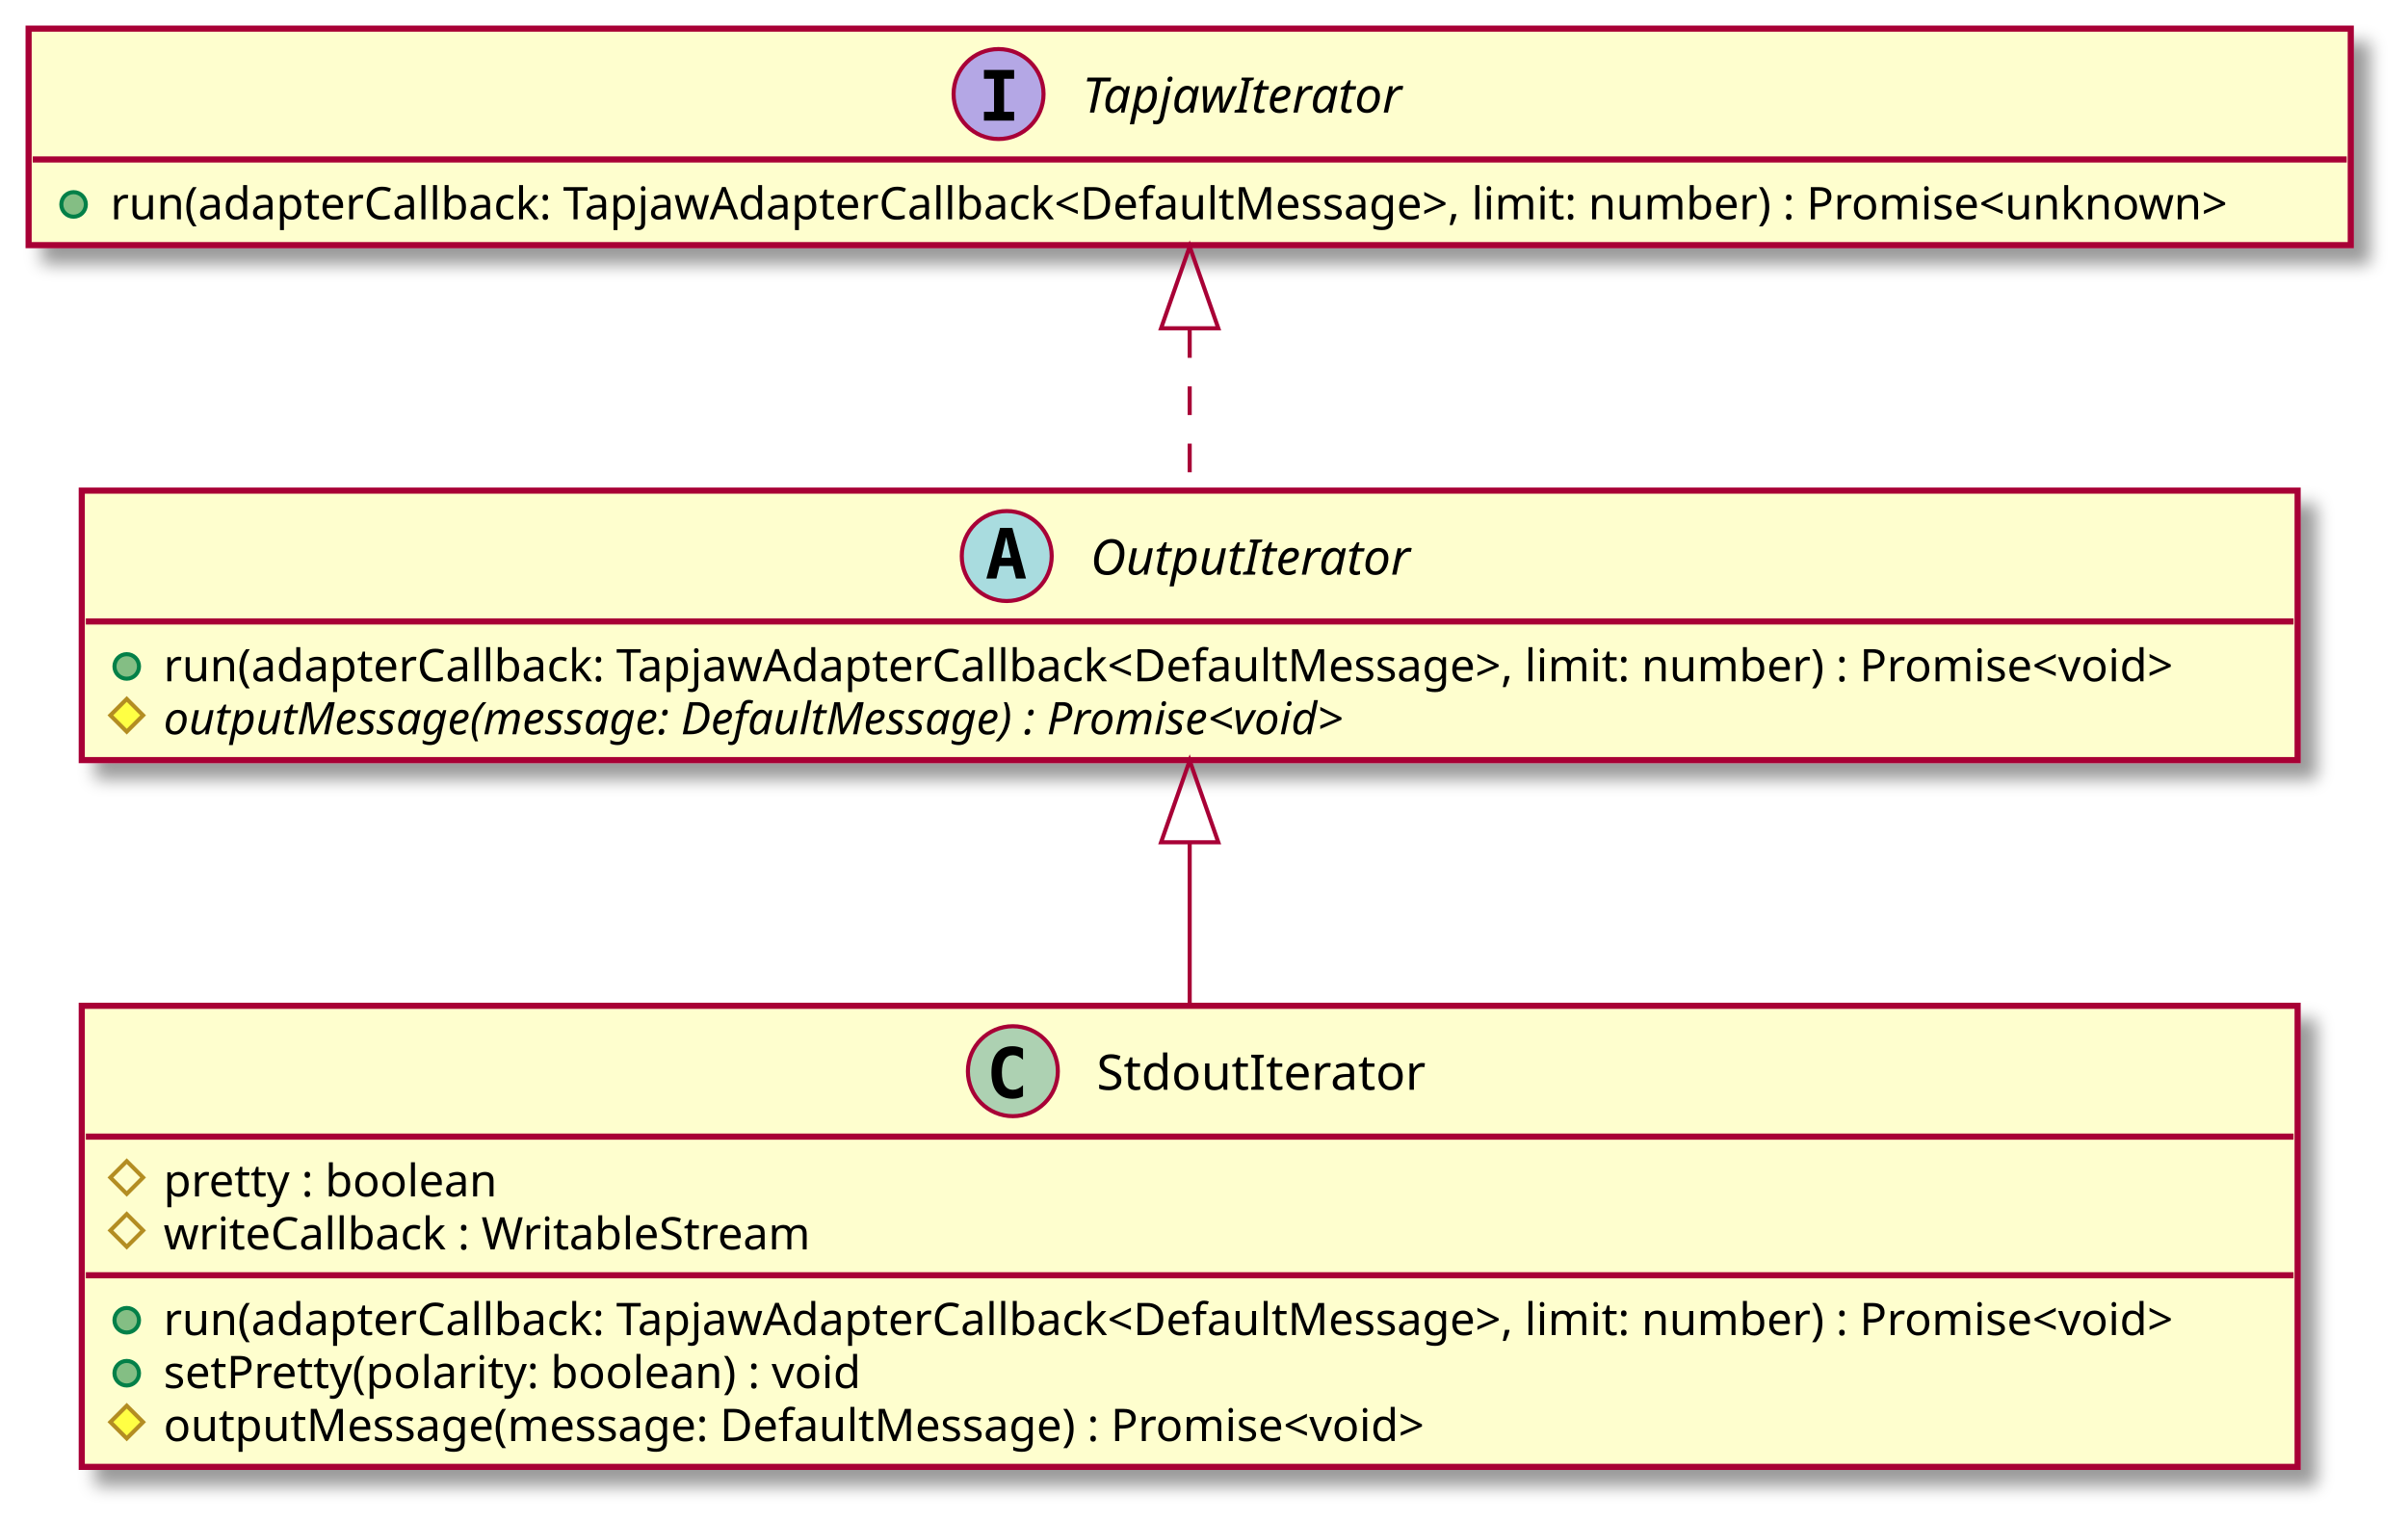
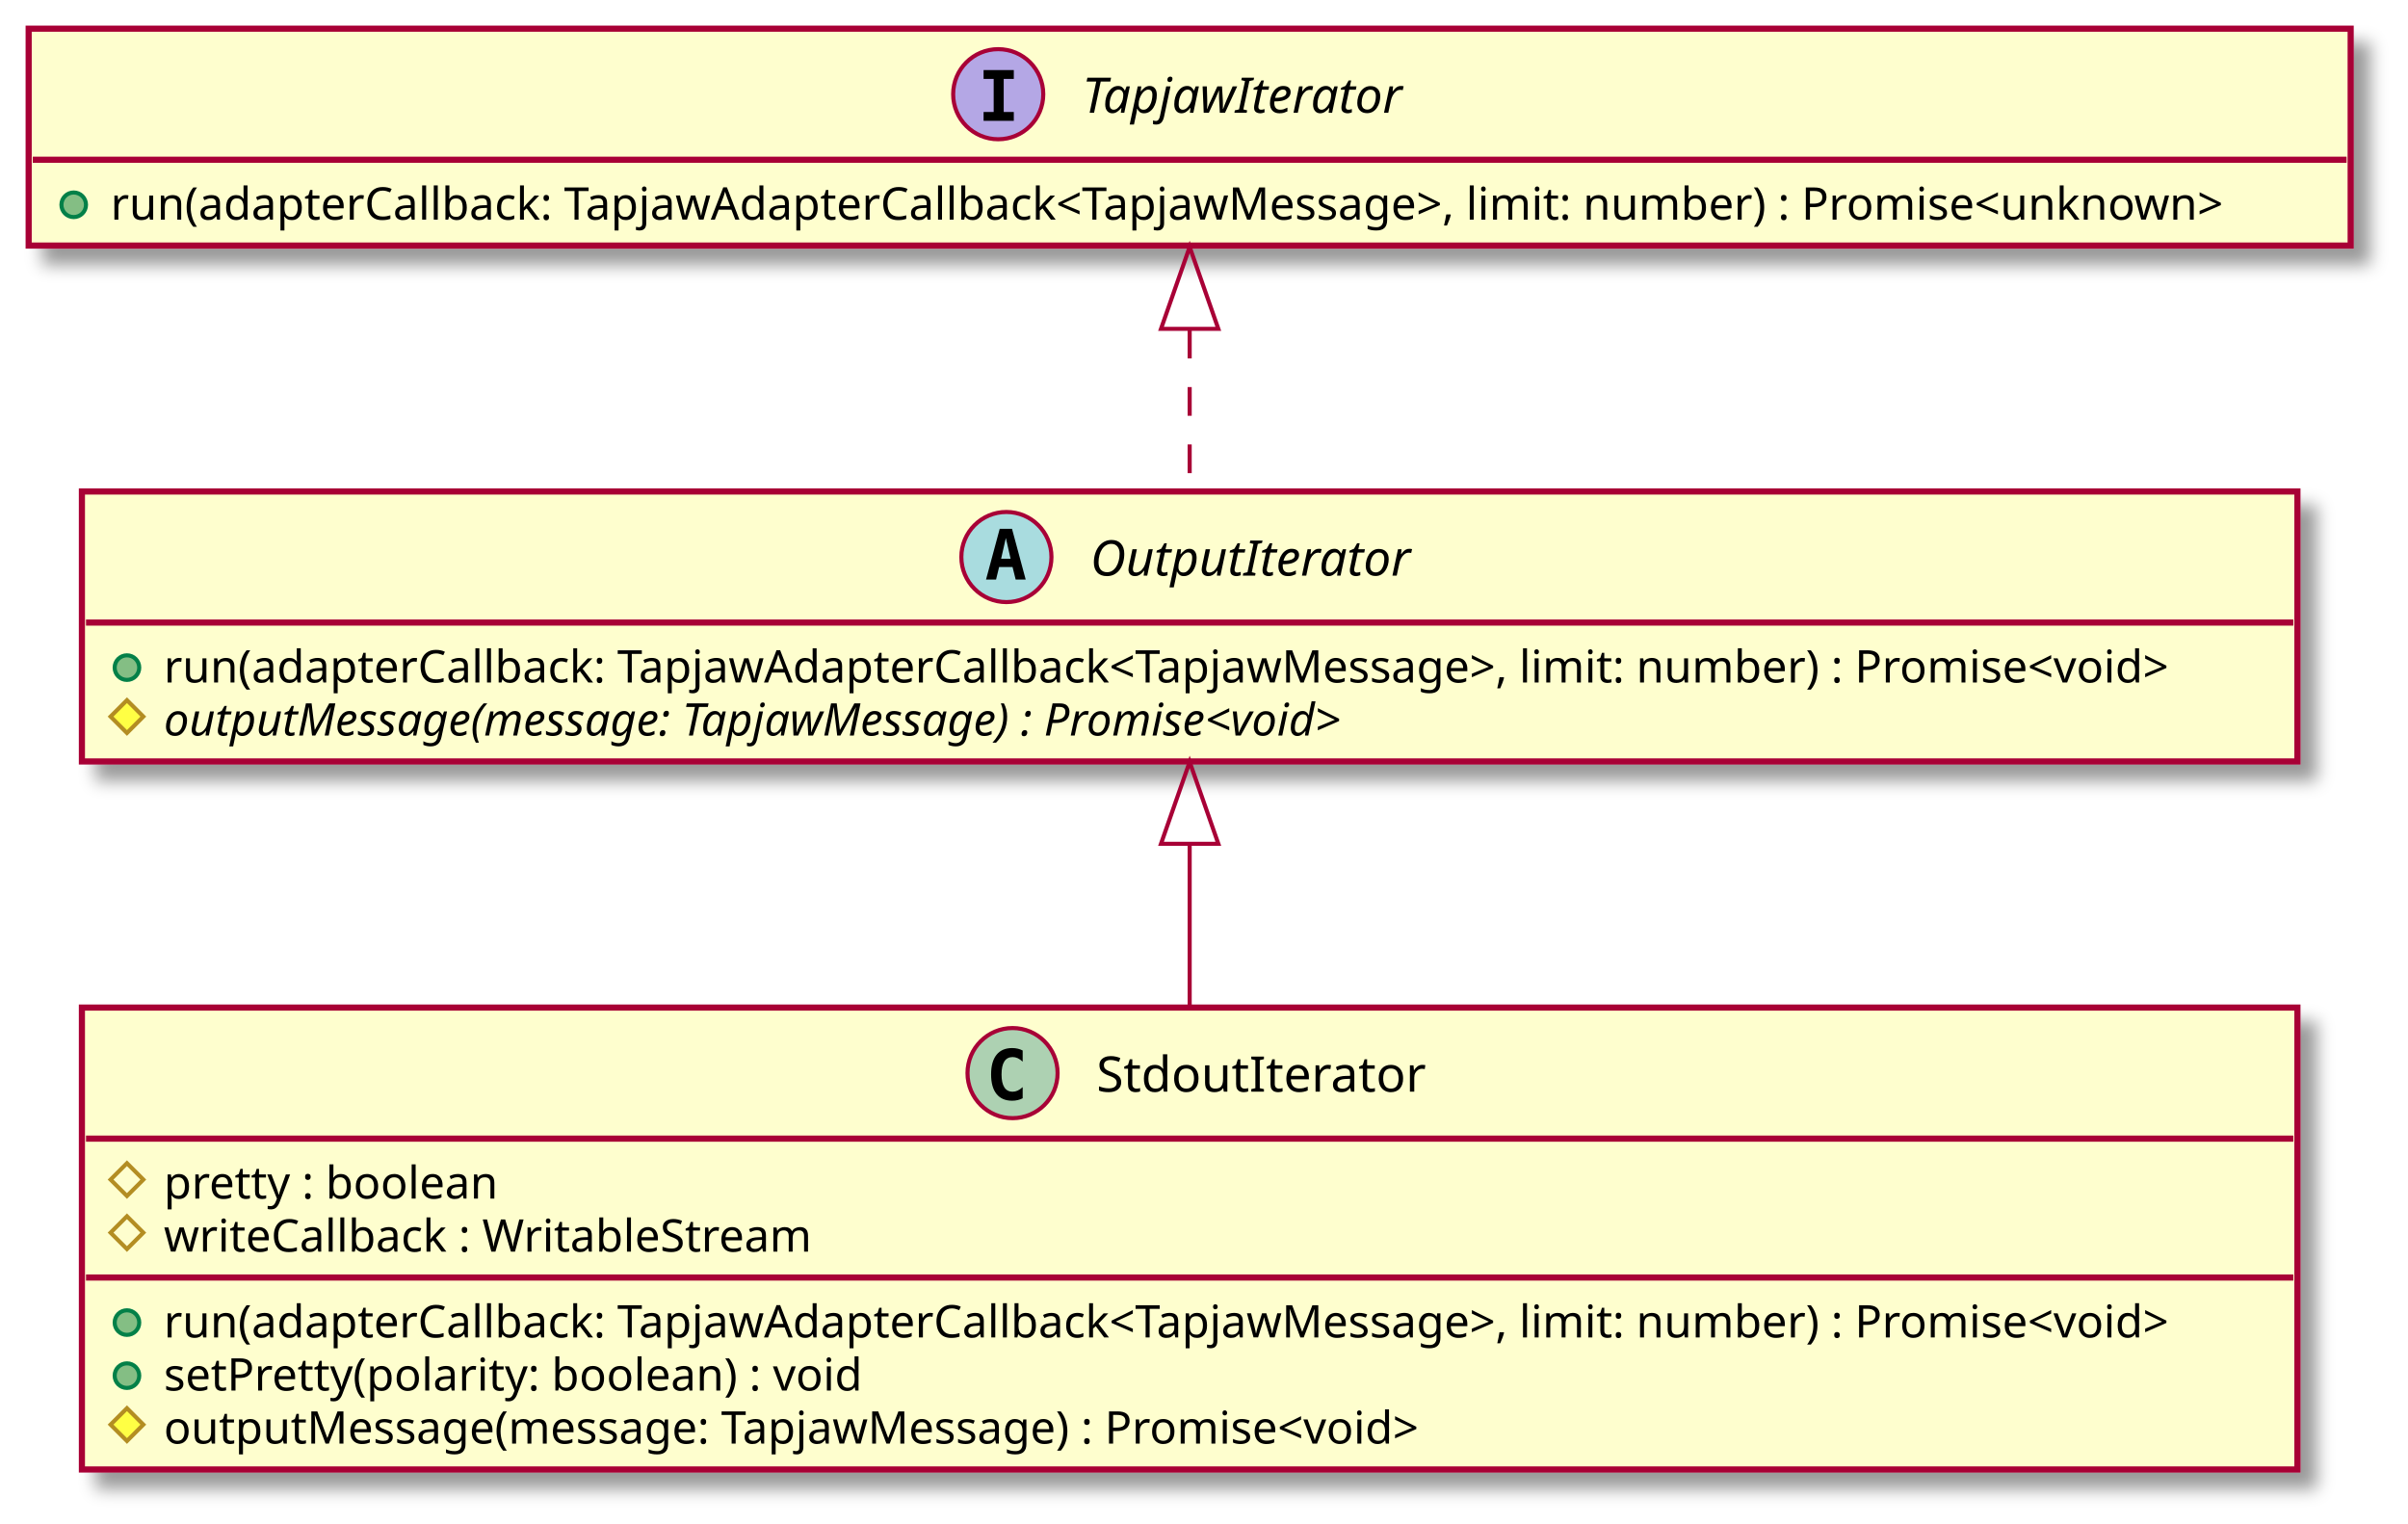
- <svg xmlns="http://www.w3.org/2000/svg" contentScriptType="application/ecmascript" contentStyleType="text/css" height="372px" preserveAspectRatio="none" style="width:589px;height:372px;background:#00000000;" version="1.1" viewBox="0 0 589 372" width="589px" zoomAndPan="magnify">
+ <svg xmlns="http://www.w3.org/2000/svg" contentScriptType="application/ecmascript" contentStyleType="text/css" height="372px" preserveAspectRatio="none" style="width:588px;height:372px;background:#00000000;" version="1.1" viewBox="0 0 588 372" width="588px" zoomAndPan="magnify">
  <defs>
-     <filter height="300%" id="fc7wuibnybvac" width="300%" x="-1" y="-1">
+     <filter height="300%" id="fd8acl0moy82i" width="300%" x="-1" y="-1">
      <feGaussianBlur result="blurOut" stdDeviation="2.0" />
      <feColorMatrix in="blurOut" result="blurOut2" type="matrix" values="0 0 0 0 0 0 0 0 0 0 0 0 0 0 0 0 0 0 .4 0" />
      <feOffset dx="4.0" dy="4.0" in="blurOut2" result="blurOut3" />
      <feBlend in="SourceGraphic" in2="blurOut3" mode="normal" />
    </filter>
  </defs>
  <g>
-     <rect codeLine="4" fill="#FEFECE" filter="url(#fc7wuibnybvac)" height="65.91" id="OutputIterator" style="stroke:#A80036;stroke-width:1.5;" width="542" x="20" y="120" />
-     <ellipse cx="246.25" cy="136" fill="#A9DCDF" rx="11" ry="11" style="stroke:#A80036;stroke-width:1.0;" />
-     <path d="M246.113,131.348 L244.959,136.42 L247.275,136.42 Z M244.619,129.107 L247.616,129.107 L250.961,141.5 L248.512,141.5 L247.749,138.437 L244.47,138.437 L243.723,141.5 L241.274,141.5 Z " fill="#000000" />
-     <text fill="#000000" font-family="sans-serif" font-size="12" font-style="italic" lengthAdjust="spacing" textLength="81" x="266.75" y="140.535">OutputIterator</text>
-     <line style="stroke:#A80036;stroke-width:1.5;" x1="21" x2="561" y1="152" y2="152" />
+     <rect codeLine="4" fill="#FEFECE" filter="url(#fd8acl0moy82i)" height="65.91" id="OutputIterator" style="stroke:#A80036;stroke-width:1.5;" width="541" x="20" y="120" />
+     <ellipse cx="245.75" cy="136" fill="#A9DCDF" rx="11" ry="11" style="stroke:#A80036;stroke-width:1.0;" />
+     <path d="M245.613,131.348 L244.459,136.42 L246.775,136.42 Z M244.119,129.107 L247.116,129.107 L250.461,141.5 L248.012,141.5 L247.249,138.437 L243.97,138.437 L243.223,141.5 L240.774,141.5 Z " fill="#000000" />
+     <text fill="#000000" font-family="sans-serif" font-size="12" font-style="italic" lengthAdjust="spacing" textLength="81" x="266.25" y="140.535">OutputIterator</text>
+     <line style="stroke:#A80036;stroke-width:1.5;" x1="21" x2="560" y1="152" y2="152" />
    <ellipse cx="31" cy="163" fill="#84BE84" rx="3" ry="3" style="stroke:#038048;stroke-width:1.0;" />
-     <text fill="#000000" font-family="sans-serif" font-size="11" lengthAdjust="spacing" textLength="516" x="40" y="166.635">run(adapterCallback: TapjawAdapterCallback&lt;DefaultMessage&gt;, limit: number) : Promise&lt;void&gt;</text>
+     <text fill="#000000" font-family="sans-serif" font-size="11" lengthAdjust="spacing" textLength="515" x="40" y="166.635">run(adapterCallback: TapjawAdapterCallback&lt;TapjawMessage&gt;, limit: number) : Promise&lt;void&gt;</text>
    <polygon fill="#FFFF44" points="31,170.955,35,174.955,31,178.955,27,174.955" style="stroke:#B38D22;stroke-width:1.0;" />
-     <text fill="#000000" font-family="sans-serif" font-size="11" font-style="italic" lengthAdjust="spacing" textLength="320" x="40" y="179.59">outputMessage(message: DefaultMessage) : Promise&lt;void&gt;</text>
-     <rect codeLine="8" fill="#FEFECE" filter="url(#fc7wuibnybvac)" height="52.955" id="TapjawIterator" style="stroke:#A80036;stroke-width:1.5;" width="568" x="7" y="7" />
-     <ellipse cx="244.25" cy="23" fill="#B4A7E5" rx="11" ry="11" style="stroke:#A80036;stroke-width:1.0;" />
-     <path d="M240.678,19.265 L240.678,17.107 L248.057,17.107 L248.057,19.265 L245.592,19.265 L245.592,27.342 L248.057,27.342 L248.057,29.5 L240.678,29.5 L240.678,27.342 L243.143,27.342 L243.143,19.265 Z " fill="#000000" />
-     <text fill="#000000" font-family="sans-serif" font-size="12" font-style="italic" lengthAdjust="spacing" textLength="85" x="264.75" y="27.535">TapjawIterator</text>
-     <line style="stroke:#A80036;stroke-width:1.5;" x1="8" x2="574" y1="39" y2="39" />
+     <text fill="#000000" font-family="sans-serif" font-size="11" font-style="italic" lengthAdjust="spacing" textLength="319" x="40" y="179.59">outputMessage(message: TapjawMessage) : Promise&lt;void&gt;</text>
+     <rect codeLine="8" fill="#FEFECE" filter="url(#fd8acl0moy82i)" height="52.955" id="TapjawIterator" style="stroke:#A80036;stroke-width:1.5;" width="567" x="7" y="7" />
+     <ellipse cx="243.75" cy="23" fill="#B4A7E5" rx="11" ry="11" style="stroke:#A80036;stroke-width:1.0;" />
+     <path d="M240.178,19.265 L240.178,17.107 L247.557,17.107 L247.557,19.265 L245.092,19.265 L245.092,27.342 L247.557,27.342 L247.557,29.5 L240.178,29.5 L240.178,27.342 L242.643,27.342 L242.643,19.265 Z " fill="#000000" />
+     <text fill="#000000" font-family="sans-serif" font-size="12" font-style="italic" lengthAdjust="spacing" textLength="85" x="264.25" y="27.535">TapjawIterator</text>
+     <line style="stroke:#A80036;stroke-width:1.5;" x1="8" x2="573" y1="39" y2="39" />
    <ellipse cx="18" cy="50" fill="#84BE84" rx="3" ry="3" style="stroke:#038048;stroke-width:1.0;" />
-     <text fill="#000000" font-family="sans-serif" font-size="11" lengthAdjust="spacing" textLength="542" x="27" y="53.635">run(adapterCallback: TapjawAdapterCallback&lt;DefaultMessage&gt;, limit: number) : Promise&lt;unknown&gt;</text>
-     <rect codeLine="12" fill="#FEFECE" filter="url(#fc7wuibnybvac)" height="112.775" id="StdoutIterator" style="stroke:#A80036;stroke-width:1.5;" width="542" x="20" y="246" />
-     <ellipse cx="247.75" cy="262" fill="#ADD1B2" rx="11" ry="11" style="stroke:#A80036;stroke-width:1.0;" />
-     <path d="M250.223,268.143 Q249.642,268.442 249.003,268.591 Q248.364,268.741 247.658,268.741 Q245.151,268.741 243.832,267.089 Q242.512,265.437 242.512,262.316 Q242.512,259.187 243.832,257.535 Q245.151,255.883 247.658,255.883 Q248.364,255.883 249.011,256.032 Q249.659,256.182 250.223,256.481 L250.223,259.203 Q249.592,258.622 248.999,258.352 Q248.405,258.082 247.774,258.082 Q246.43,258.082 245.745,259.149 Q245.06,260.216 245.06,262.316 Q245.06,264.408 245.745,265.474 Q246.43,266.541 247.774,266.541 Q248.405,266.541 248.999,266.271 Q249.592,266.002 250.223,265.42 Z " fill="#000000" />
-     <text fill="#000000" font-family="sans-serif" font-size="12" lengthAdjust="spacing" textLength="78" x="268.25" y="266.535">StdoutIterator</text>
-     <line style="stroke:#A80036;stroke-width:1.5;" x1="21" x2="561" y1="278" y2="278" />
+     <text fill="#000000" font-family="sans-serif" font-size="11" lengthAdjust="spacing" textLength="541" x="27" y="53.635">run(adapterCallback: TapjawAdapterCallback&lt;TapjawMessage&gt;, limit: number) : Promise&lt;unknown&gt;</text>
+     <rect codeLine="12" fill="#FEFECE" filter="url(#fd8acl0moy82i)" height="112.775" id="StdoutIterator" style="stroke:#A80036;stroke-width:1.5;" width="541" x="20" y="246" />
+     <ellipse cx="247.25" cy="262" fill="#ADD1B2" rx="11" ry="11" style="stroke:#A80036;stroke-width:1.0;" />
+     <path d="M249.723,268.143 Q249.142,268.442 248.503,268.591 Q247.864,268.741 247.158,268.741 Q244.651,268.741 243.332,267.089 Q242.012,265.437 242.012,262.316 Q242.012,259.187 243.332,257.535 Q244.651,255.883 247.158,255.883 Q247.864,255.883 248.511,256.032 Q249.159,256.182 249.723,256.481 L249.723,259.203 Q249.092,258.622 248.499,258.352 Q247.905,258.082 247.274,258.082 Q245.93,258.082 245.245,259.149 Q244.56,260.216 244.56,262.316 Q244.56,264.408 245.245,265.474 Q245.93,266.541 247.274,266.541 Q247.905,266.541 248.499,266.271 Q249.092,266.002 249.723,265.42 Z " fill="#000000" />
+     <text fill="#000000" font-family="sans-serif" font-size="12" lengthAdjust="spacing" textLength="78" x="267.75" y="266.535">StdoutIterator</text>
+     <line style="stroke:#A80036;stroke-width:1.5;" x1="21" x2="560" y1="278" y2="278" />
    <polygon fill="none" points="31,284,35,288,31,292,27,288" style="stroke:#B38D22;stroke-width:1.0;" />
    <text fill="#000000" font-family="sans-serif" font-size="11" lengthAdjust="spacing" textLength="84" x="40" y="292.635">pretty : boolean</text>
    <polygon fill="none" points="31,296.955,35,300.955,31,304.955,27,300.955" style="stroke:#B38D22;stroke-width:1.0;" />
    <text fill="#000000" font-family="sans-serif" font-size="11" lengthAdjust="spacing" textLength="160" x="40" y="305.59">writeCallback : WritableStream</text>
-     <line style="stroke:#A80036;stroke-width:1.5;" x1="21" x2="561" y1="311.91" y2="311.91" />
+     <line style="stroke:#A80036;stroke-width:1.5;" x1="21" x2="560" y1="311.91" y2="311.91" />
    <ellipse cx="31" cy="322.91" fill="#84BE84" rx="3" ry="3" style="stroke:#038048;stroke-width:1.0;" />
-     <text fill="#000000" font-family="sans-serif" font-size="11" lengthAdjust="spacing" textLength="516" x="40" y="326.545">run(adapterCallback: TapjawAdapterCallback&lt;DefaultMessage&gt;, limit: number) : Promise&lt;void&gt;</text>
+     <text fill="#000000" font-family="sans-serif" font-size="11" lengthAdjust="spacing" textLength="515" x="40" y="326.545">run(adapterCallback: TapjawAdapterCallback&lt;TapjawMessage&gt;, limit: number) : Promise&lt;void&gt;</text>
    <ellipse cx="31" cy="335.865" fill="#84BE84" rx="3" ry="3" style="stroke:#038048;stroke-width:1.0;" />
    <text fill="#000000" font-family="sans-serif" font-size="11" lengthAdjust="spacing" textLength="177" x="40" y="339.5">setPretty(polarity: boolean) : void</text>
    <polygon fill="#FFFF44" points="31,343.82,35,347.82,31,351.82,27,347.82" style="stroke:#B38D22;stroke-width:1.0;" />
-     <text fill="#000000" font-family="sans-serif" font-size="11" lengthAdjust="spacing" textLength="320" x="40" y="352.455">outputMessage(message: DefaultMessage) : Promise&lt;void&gt;</text>
-     <path codeLine="11" d="M291,80.51 C291,93.72 291,107.82 291,119.98 " fill="none" id="TapjawIterator-backto-OutputIterator" style="stroke:#A80036;stroke-width:1.0;stroke-dasharray:7.0,7.0;" />
-     <polygon fill="none" points="284,80.29,291,60.29,298,80.29,284,80.29" style="stroke:#A80036;stroke-width:1.0;" />
-     <path codeLine="19" d="M291,206.32 C291,219.1 291,232.82 291,245.75 " fill="none" id="OutputIterator-backto-StdoutIterator" style="stroke:#A80036;stroke-width:1.0;" />
-     <polygon fill="none" points="284,206.01,291,186.01,298,206.01,284,206.01" style="stroke:#A80036;stroke-width:1.0;" />
+     <text fill="#000000" font-family="sans-serif" font-size="11" lengthAdjust="spacing" textLength="319" x="40" y="352.455">outputMessage(message: TapjawMessage) : Promise&lt;void&gt;</text>
+     <path codeLine="11" d="M290.5,80.51 C290.5,93.72 290.5,107.82 290.5,119.98 " fill="none" id="TapjawIterator-backto-OutputIterator" style="stroke:#A80036;stroke-width:1.0;stroke-dasharray:7.0,7.0;" />
+     <polygon fill="none" points="283.5,80.29,290.5,60.29,297.5,80.29,283.5,80.29" style="stroke:#A80036;stroke-width:1.0;" />
+     <path codeLine="19" d="M290.5,206.32 C290.5,219.1 290.5,232.82 290.5,245.75 " fill="none" id="OutputIterator-backto-StdoutIterator" style="stroke:#A80036;stroke-width:1.0;" />
+     <polygon fill="none" points="283.5,206.01,290.5,186.01,297.5,206.01,283.5,206.01" style="stroke:#A80036;stroke-width:1.0;" />
  </g>
</svg>
